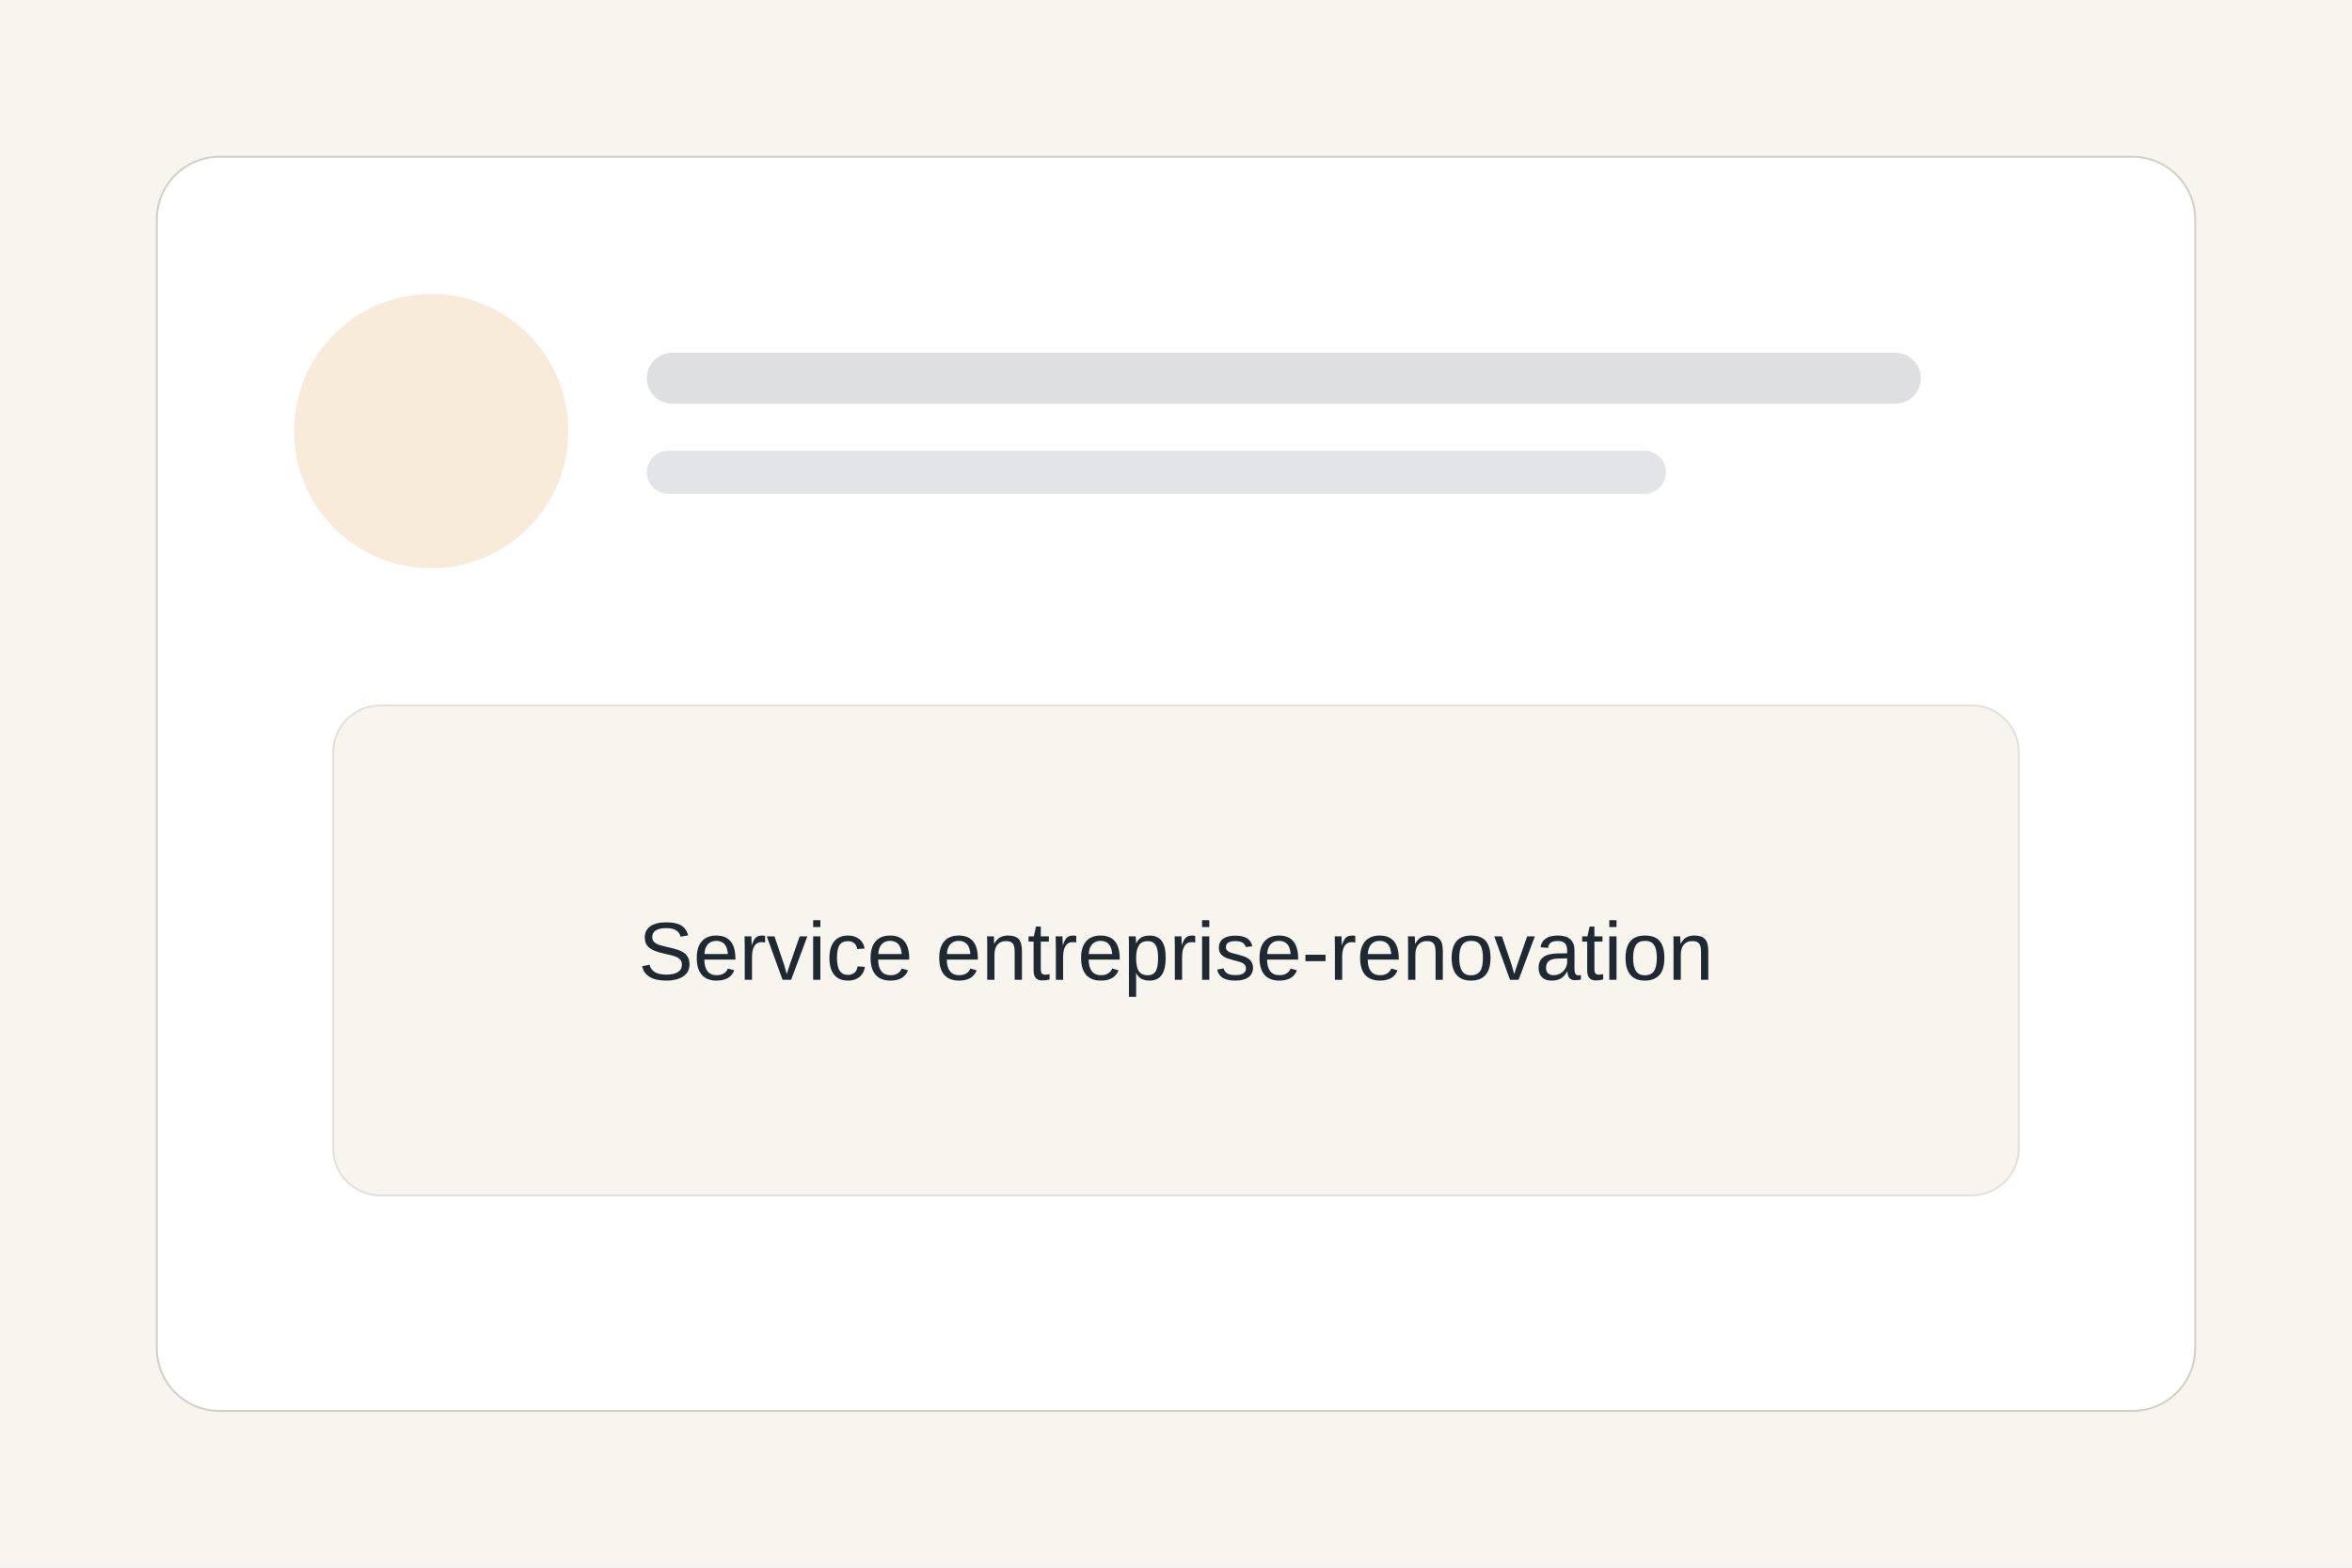
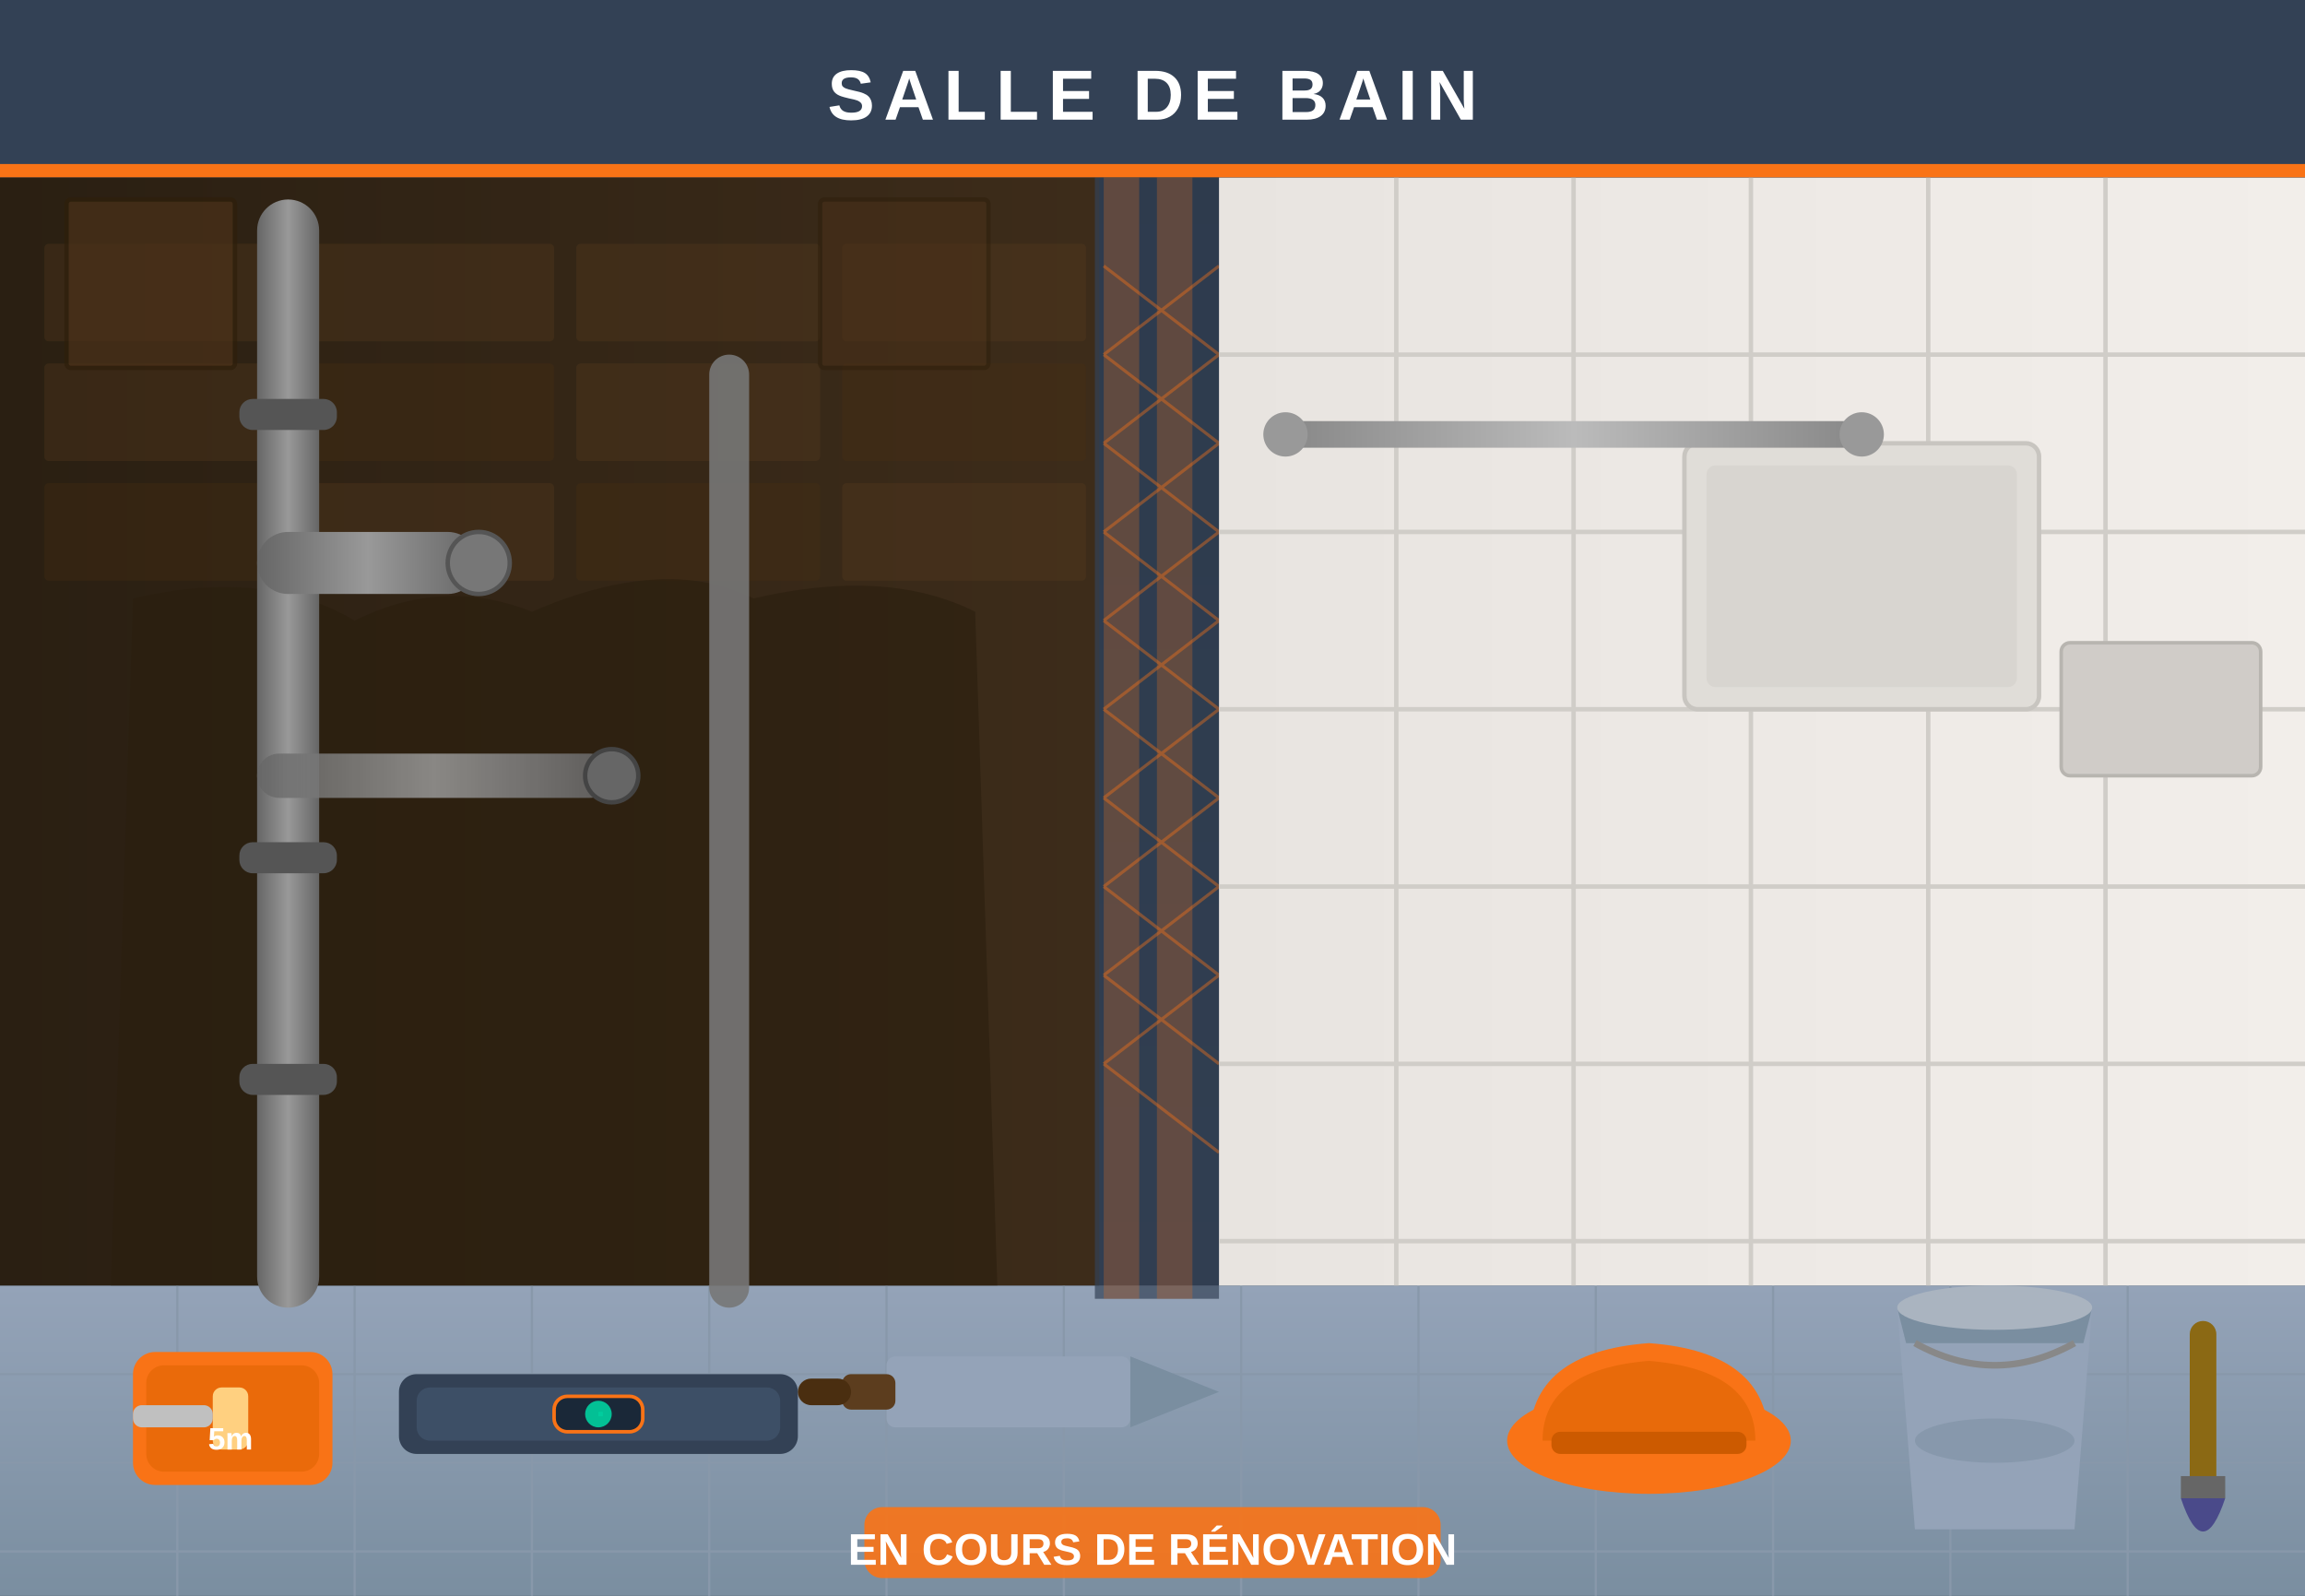
- <svg xmlns="http://www.w3.org/2000/svg" width="1200" height="800" viewBox="0 0 1200 800" role="img" aria-label="Service entreprise-renovation">
-   <rect width="1200" height="800" fill="#F8F5EF" />
-   <rect x="80" y="80" width="1040" height="640" rx="32" fill="#ffffff" stroke="#D6CFC4" />
-   <circle cx="220" cy="220" r="70" fill="#D97706" opacity="0.15" />
-   <rect x="330" y="180" width="650" height="26" rx="13" fill="#1F2933" opacity="0.15" />
-   <rect x="330" y="230" width="520" height="22" rx="11" fill="#5F6B7A" opacity="0.18" />
-   <rect x="170" y="360" width="860" height="250" rx="24" fill="#F8F5EF" stroke="#E5E0D8" />
-   <text x="600" y="500" text-anchor="middle" font-family="Arial, sans-serif" font-size="42" fill="#1F2933">Service entreprise-renovation</text>
+ <svg xmlns="http://www.w3.org/2000/svg" viewBox="0 0 520 360" width="520" height="360">
+   <defs>
+     <linearGradient id="er-g1-bg" x1="0%" y1="0%" x2="0%" y2="100%">
+       <stop offset="0%" style="stop-color:#1e2a38" />
+       <stop offset="100%" style="stop-color:#2d3a4a" />
+     </linearGradient>
+     <linearGradient id="er-g1-leftWall" x1="0%" y1="0%" x2="100%" y2="0%">
+       <stop offset="0%" style="stop-color:#2a1f12" />
+       <stop offset="100%" style="stop-color:#3d2c1a" />
+     </linearGradient>
+     <linearGradient id="er-g1-rightWall" x1="0%" y1="0%" x2="100%" y2="0%">
+       <stop offset="0%" style="stop-color:#e8e4e0" />
+       <stop offset="100%" style="stop-color:#f2eeea" />
+     </linearGradient>
+     <linearGradient id="er-g1-pipe" x1="0%" y1="0%" x2="100%" y2="0%">
+       <stop offset="0%" style="stop-color:#666" />
+       <stop offset="50%" style="stop-color:#999" />
+       <stop offset="100%" style="stop-color:#666" />
+     </linearGradient>
+     <linearGradient id="er-g1-newTile" x1="0%" y1="0%" x2="100%" y2="100%">
+       <stop offset="0%" style="stop-color:#f8f8f8" />
+       <stop offset="100%" style="stop-color:#e8e8e8" />
+     </linearGradient>
+     <linearGradient id="er-g1-floor" x1="0%" y1="0%" x2="0%" y2="100%">
+       <stop offset="0%" style="stop-color:#94A3B8" />
+       <stop offset="100%" style="stop-color:#7a8ea0" />
+     </linearGradient>
+     <linearGradient id="er-g1-toolMetal" x1="0%" y1="0%" x2="100%" y2="0%">
+       <stop offset="0%" style="stop-color:#888" />
+       <stop offset="50%" style="stop-color:#bbb" />
+       <stop offset="100%" style="stop-color:#888" />
+     </linearGradient>
+     <filter id="er-g1-shadow">
+       <feDropShadow dx="1" dy="2" stdDeviation="2" flood-color="#00000044" />
+     </filter>
+   </defs>
+   <rect x="0" y="0" width="520" height="360" fill="url(#er-g1-bg)" />
+   <rect x="0" y="290" width="520" height="70" fill="url(#er-g1-floor)" />
+   <g stroke="#8898aa" stroke-width="0.5" fill="none">
+     <line x1="0" y1="310" x2="520" y2="310" />
+     <line x1="0" y1="330" x2="520" y2="330" />
+     <line x1="0" y1="350" x2="520" y2="350" />
+     <line x1="40" y1="290" x2="40" y2="360" />
+     <line x1="80" y1="290" x2="80" y2="360" />
+     <line x1="120" y1="290" x2="120" y2="360" />
+     <line x1="160" y1="290" x2="160" y2="360" />
+     <line x1="200" y1="290" x2="200" y2="360" />
+     <line x1="240" y1="290" x2="240" y2="360" />
+     <line x1="280" y1="290" x2="280" y2="360" />
+     <line x1="320" y1="290" x2="320" y2="360" />
+     <line x1="360" y1="290" x2="360" y2="360" />
+     <line x1="400" y1="290" x2="400" y2="360" />
+     <line x1="440" y1="290" x2="440" y2="360" />
+     <line x1="480" y1="290" x2="480" y2="360" />
+   </g>
+   <rect x="0" y="40" width="248" height="250" fill="url(#er-g1-leftWall)" />
+   <g opacity="0.3">
+     <rect x="10" y="55" width="55" height="22" rx="1" fill="#5c3d1e" />
+     <rect x="70" y="55" width="55" height="22" rx="1" fill="#5c3d1e" />
+     <rect x="130" y="55" width="55" height="22" rx="1" fill="#5c3d1e" />
+     <rect x="190" y="55" width="55" height="22" rx="1" fill="#5c3d1e" />
+     <rect x="10" y="82" width="55" height="22" rx="1" fill="#5c3d1e" />
+     <rect x="70" y="82" width="55" height="22" rx="1" fill="#4a2e10" />
+     <rect x="130" y="82" width="55" height="22" rx="1" fill="#5c3d1e" />
+     <rect x="190" y="82" width="55" height="22" rx="1" fill="#4a2e10" />
+     <rect x="10" y="109" width="55" height="22" rx="1" fill="#4a2e10" />
+     <rect x="70" y="109" width="55" height="22" rx="1" fill="#5c3d1e" />
+     <rect x="130" y="109" width="55" height="22" rx="1" fill="#4a2e10" />
+     <rect x="190" y="109" width="55" height="22" rx="1" fill="#5c3d1e" />
+   </g>
+   <path d="M30 135 Q60 128 80 140 Q100 130 120 138 Q150 125 170 135 Q200 128 220 138 L225 290 L25 290 Z" fill="#2a1e0e" opacity="0.6" />
+   <rect x="58" y="45" width="14" height="250" rx="7" fill="url(#er-g1-pipe)" />
+   <rect x="58" y="120" width="50" height="14" rx="7" fill="url(#er-g1-pipe)" />
+   <circle cx="108" cy="127" r="7" fill="#777" stroke="#555" stroke-width="1" />
+   <rect x="58" y="170" width="80" height="10" rx="5" fill="url(#er-g1-pipe)" opacity="0.85" />
+   <circle cx="138" cy="175" r="6" fill="#666" stroke="#444" stroke-width="1" />
+   <rect x="160" y="80" width="9" height="215" rx="4.5" fill="#777" opacity="0.9" />
+   <rect x="54" y="90" width="22" height="7" rx="3" fill="#555" />
+   <rect x="54" y="190" width="22" height="7" rx="3" fill="#555" />
+   <rect x="54" y="240" width="22" height="7" rx="3" fill="#555" />
+   <rect x="15" y="45" width="38" height="38" rx="1" fill="#4a3018" stroke="#2d1e0a" stroke-width="1" opacity="0.7" />
+   <rect x="185" y="45" width="38" height="38" rx="1" fill="#4a3018" stroke="#2d1e0a" stroke-width="1" opacity="0.5" />
+   <rect x="247" y="40" width="28" height="253" fill="#334155" opacity="0.7" />
+   <rect x="249" y="40" width="8" height="253" fill="#F97316" opacity="0.25" />
+   <rect x="261" y="40" width="8" height="253" fill="#F97316" opacity="0.25" />
+   <g stroke="#F97316" stroke-width="0.7" opacity="0.4" fill="none">
+     <line x1="249" y1="60" x2="275" y2="80" />
+     <line x1="249" y1="80" x2="275" y2="100" />
+     <line x1="249" y1="100" x2="275" y2="120" />
+     <line x1="249" y1="120" x2="275" y2="140" />
+     <line x1="249" y1="140" x2="275" y2="160" />
+     <line x1="249" y1="160" x2="275" y2="180" />
+     <line x1="249" y1="180" x2="275" y2="200" />
+     <line x1="249" y1="200" x2="275" y2="220" />
+     <line x1="249" y1="220" x2="275" y2="240" />
+     <line x1="249" y1="240" x2="275" y2="260" />
+     <line x1="275" y1="60" x2="249" y2="80" />
+     <line x1="275" y1="80" x2="249" y2="100" />
+     <line x1="275" y1="100" x2="249" y2="120" />
+     <line x1="275" y1="120" x2="249" y2="140" />
+     <line x1="275" y1="140" x2="249" y2="160" />
+     <line x1="275" y1="160" x2="249" y2="180" />
+     <line x1="275" y1="180" x2="249" y2="200" />
+     <line x1="275" y1="200" x2="249" y2="220" />
+     <line x1="275" y1="220" x2="249" y2="240" />
+   </g>
+   <rect x="275" y="40" width="245" height="250" fill="url(#er-g1-rightWall)" />
+   <g stroke="#d0cdc8" stroke-width="1" fill="none">
+     <line x1="275" y1="80" x2="520" y2="80" />
+     <line x1="275" y1="120" x2="520" y2="120" />
+     <line x1="275" y1="160" x2="520" y2="160" />
+     <line x1="275" y1="200" x2="520" y2="200" />
+     <line x1="275" y1="240" x2="520" y2="240" />
+     <line x1="275" y1="280" x2="520" y2="280" />
+     <line x1="315" y1="40" x2="315" y2="290" />
+     <line x1="355" y1="40" x2="355" y2="290" />
+     <line x1="395" y1="40" x2="395" y2="290" />
+     <line x1="435" y1="40" x2="435" y2="290" />
+     <line x1="475" y1="40" x2="475" y2="290" />
+   </g>
+   <rect x="380" y="100" width="80" height="60" rx="3" fill="#e0ddd8" stroke="#c8c5c0" stroke-width="1" />
+   <rect x="385" y="105" width="70" height="50" rx="2" fill="#d8d5d0" />
+   <rect x="290" y="95" width="130" height="6" rx="3" fill="url(#er-g1-toolMetal)" />
+   <circle cx="290" cy="98" r="5" fill="#999" />
+   <circle cx="420" cy="98" r="5" fill="#999" />
+   <rect x="465" y="145" width="45" height="30" rx="2" fill="#d0ccc8" stroke="#b8b5b0" stroke-width="0.8" />
+   <g transform="translate(30, 305)">
+     <rect x="0" y="0" width="45" height="30" rx="5" fill="#F97316" />
+     <rect x="3" y="3" width="39" height="24" rx="4" fill="#ea6a0a" />
+     <rect x="18" y="8" width="8" height="14" rx="2" fill="#ffd080" />
+     <rect x="0" y="12" width="18" height="5" rx="2" fill="#c0c0c0" />
+     <text x="22" y="22" text-anchor="middle" font-family="Arial, sans-serif" font-size="7" fill="#fff" font-weight="bold">5m</text>
+   </g>
+   <g transform="translate(90, 310)">
+     <rect x="0" y="0" width="90" height="18" rx="4" fill="#334155" />
+     <rect x="4" y="3" width="82" height="12" rx="3" fill="#3d4f66" />
+     <rect x="35" y="5" width="20" height="8" rx="3" fill="#1a2838" stroke="#F97316" stroke-width="0.8" />
+     <circle cx="45" cy="9" r="3" fill="#00d0a0" opacity="0.9" />
+     <line x1="45" y1="9" x2="46" y2="9" stroke="#00d0a0" stroke-width="1" opacity="0.8" />
+   </g>
+   <g transform="translate(200, 302)">
+     <rect x="0" y="4" width="55" height="16" rx="2" fill="#94A3B8" />
+     <polygon points="55,4 55,20 75,12" fill="#7a8ea0" />
+     <rect x="-10" y="8" width="12" height="8" rx="2" fill="#5c3d1e" />
+     <rect x="-20" y="9" width="12" height="6" rx="3" fill="#4a2e10" />
+   </g>
+   <g transform="translate(340, 295)">
+     <ellipse cx="32" cy="30" rx="32" ry="12" fill="#F97316" />
+     <path d="M5 30 Q5 10 32 8 Q59 10 59 30 Z" fill="#F97316" />
+     <path d="M8 30 Q8 14 32 12 Q56 14 56 30 Z" fill="#e86a0a" />
+     <rect x="10" y="28" width="44" height="5" rx="2" fill="#cc5a00" />
+   </g>
+   <g transform="translate(420, 295)">
+     <path d="M8 0 L52 0 L48 50 L12 50 Z" fill="#94A3B8" />
+     <path d="M8 0 L52 0 L50 8 L10 8 Z" fill="#7a8ea0" />
+     <ellipse cx="30" cy="0" rx="22" ry="5" fill="#aab4c0" />
+     <path d="M12 8 Q30 18 48 8" stroke="#888" stroke-width="1.5" fill="none" />
+     <ellipse cx="30" cy="30" rx="18" ry="5" fill="#7a8ea0" opacity="0.5" />
+   </g>
+   <g transform="translate(486, 298)">
+     <rect x="8" y="0" width="6" height="40" rx="3" fill="#8B6914" />
+     <rect x="6" y="35" width="10" height="5" fill="#666" />
+     <path d="M6 40 Q11 55 16 40 Z" fill="#4a4a8a" />
+   </g>
+   <rect x="0" y="0" width="520" height="40" fill="#334155" />
+   <rect x="0" y="37" width="520" height="3" fill="#F97316" />
+   <text x="260" y="27" text-anchor="middle" font-family="Arial, sans-serif" font-size="16" font-weight="bold" fill="white" letter-spacing="2">SALLE DE BAIN</text>
+   <rect x="195" y="340" width="130" height="16" rx="4" fill="#F97316" opacity="0.9" />
+   <text x="260" y="353" text-anchor="middle" font-family="Arial, sans-serif" font-size="10" fill="white" font-weight="bold">EN COURS DE RÉNOVATION</text>
</svg>
